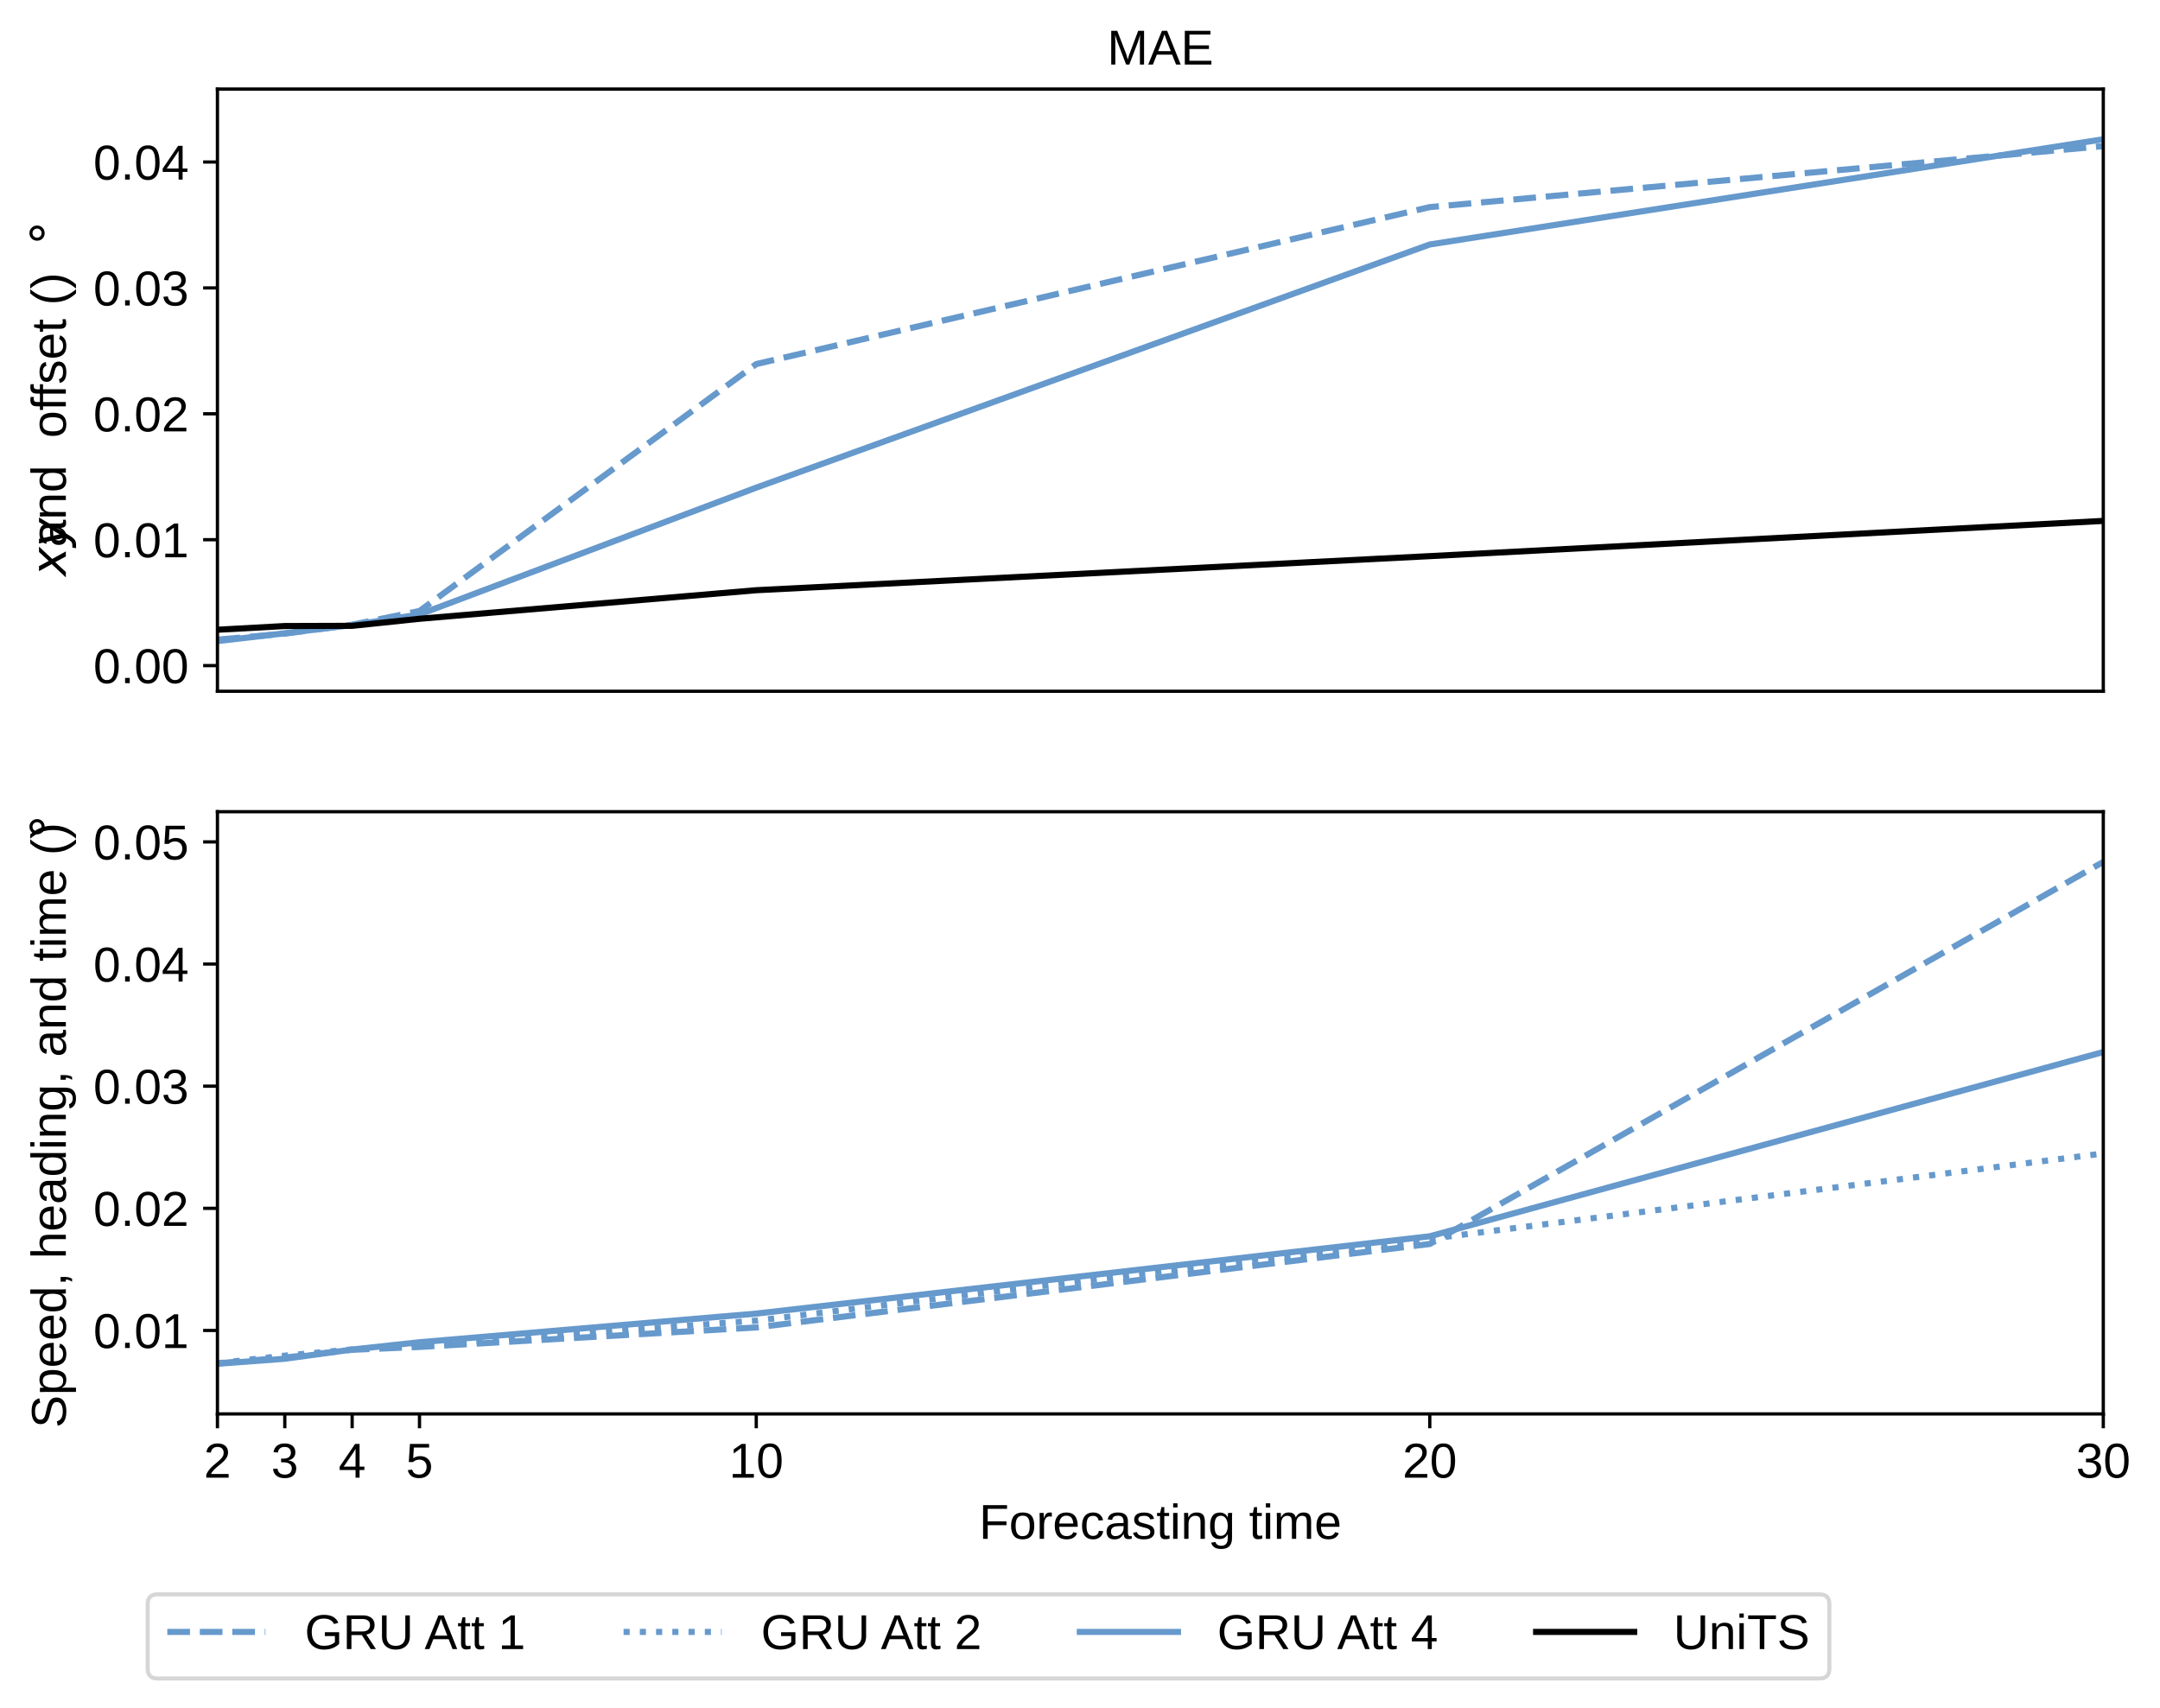
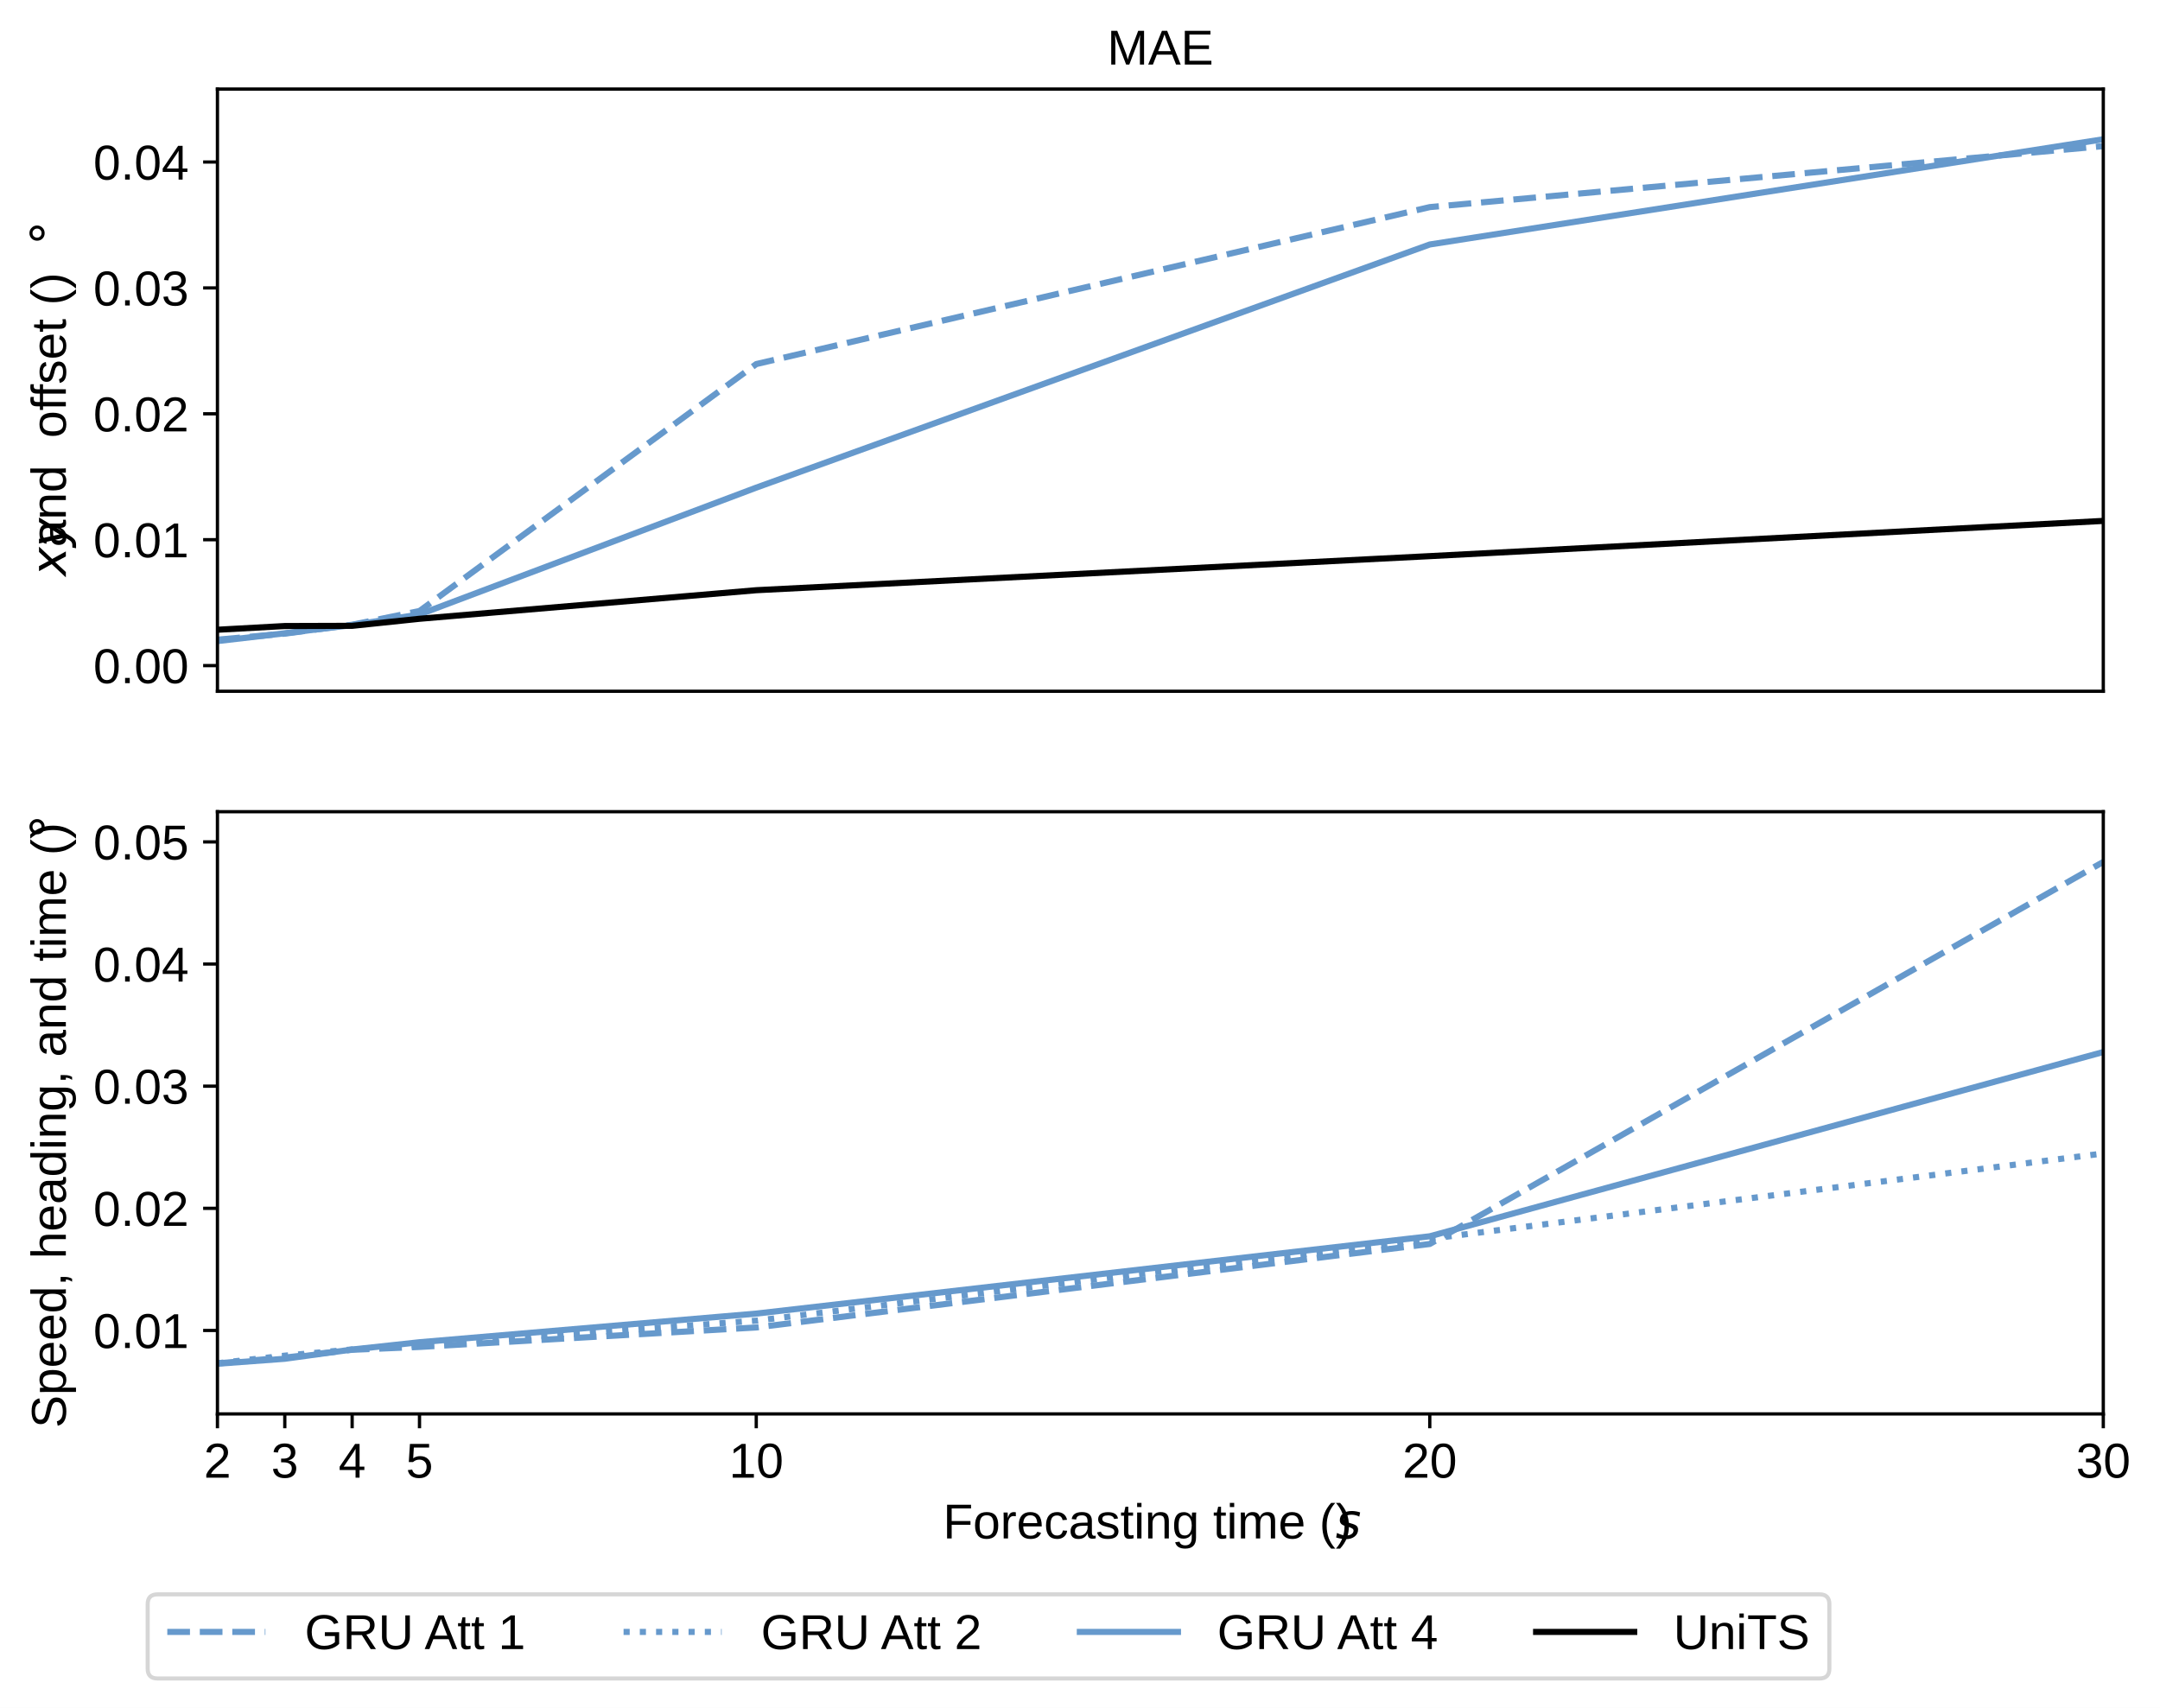
<svg xmlns="http://www.w3.org/2000/svg" xmlns:xlink="http://www.w3.org/1999/xlink" width="528.405pt" height="417.836pt" viewBox="0 0 528.405 417.836" version="1.1">
  <defs>
    <style type="text/css">*{stroke-linejoin: round; stroke-linecap: butt}</style>
  </defs>
  <g id="figure_1">
    <g id="patch_1">
      <path d="M 0 417.836  L 528.405 417.836  L 528.405 0  L 0 0  z " style="fill: #ffffff" />
    </g>
    <g id="axes_1">
      <g id="patch_2">
        <path d="M 53.193 169.12  L 514.532 169.12  L 514.532 21.789  L 53.193 21.789  z " style="fill: #ffffff" />
      </g>
      <g id="matplotlib.axis_1" />
      <g id="matplotlib.axis_2">
        <g id="ytick_1">
          <g id="line2d_1">
            <defs>
-               <path id="m0c42bd179c" d="M 0 0  L -3.5 0  " style="stroke: #000000; stroke-width: 0.8" />
+               <path id="m4cc0532be6" d="M 0 0  L -3.5 0  " style="stroke: #000000; stroke-width: 0.8" />
            </defs>
            <g>
-               <use xlink:href="#m0c42bd179c" x="53.193" y="162.841" style="stroke: #000000; stroke-width: 0.8" />
+               <use xlink:href="#m4cc0532be6" x="53.193" y="162.841" style="stroke: #000000; stroke-width: 0.8" />
            </g>
          </g>
          <g id="text_1">
            <text style="font: 12px 'Arial'; text-anchor: end" x="46.193" y="167.136" transform="rotate(-0 46.19313 167.1356)">0.00</text>
          </g>
        </g>
        <g id="ytick_2">
          <g id="line2d_2">
            <g>
-               <use xlink:href="#m0c42bd179c" x="53.193" y="132.04" style="stroke: #000000; stroke-width: 0.8" />
+               <use xlink:href="#m4cc0532be6" x="53.193" y="132.04" style="stroke: #000000; stroke-width: 0.8" />
            </g>
          </g>
          <g id="text_2">
            <text style="font: 12px 'Arial'; text-anchor: end" x="46.193" y="136.335" transform="rotate(-0 46.19313 136.3351)">0.01</text>
          </g>
        </g>
        <g id="ytick_3">
          <g id="line2d_3">
            <g>
-               <use xlink:href="#m0c42bd179c" x="53.193" y="101.24" style="stroke: #000000; stroke-width: 0.8" />
+               <use xlink:href="#m4cc0532be6" x="53.193" y="101.24" style="stroke: #000000; stroke-width: 0.8" />
            </g>
          </g>
          <g id="text_3">
            <text style="font: 12px 'Arial'; text-anchor: end" x="46.193" y="105.535" transform="rotate(-0 46.19313 105.5346)">0.02</text>
          </g>
        </g>
        <g id="ytick_4">
          <g id="line2d_4">
            <g>
-               <use xlink:href="#m0c42bd179c" x="53.193" y="70.439" style="stroke: #000000; stroke-width: 0.8" />
+               <use xlink:href="#m4cc0532be6" x="53.193" y="70.439" style="stroke: #000000; stroke-width: 0.8" />
            </g>
          </g>
          <g id="text_4">
            <text style="font: 12px 'Arial'; text-anchor: end" x="46.193" y="74.734" transform="rotate(-0 46.19313 74.73412)">0.03</text>
          </g>
        </g>
        <g id="ytick_5">
          <g id="line2d_5">
            <g>
-               <use xlink:href="#m0c42bd179c" x="53.193" y="39.639" style="stroke: #000000; stroke-width: 0.8" />
+               <use xlink:href="#m4cc0532be6" x="53.193" y="39.639" style="stroke: #000000; stroke-width: 0.8" />
            </g>
          </g>
          <g id="text_5">
            <text style="font: 12px 'Arial'; text-anchor: end" x="46.193" y="43.934" transform="rotate(-0 46.19313 43.93363)">0.04</text>
          </g>
        </g>
        <g id="text_6">
          <g transform="translate(16.2 140.9347) rotate(-90)">
            <text>
              <tspan style="font: oblique 12px 'DejaVu Sans'" x="0 33.791" y="-0.094">xy</tspan>
              <tspan style="font: 12px 'Arial'" x="7.102 10.436 17.109 23.783 30.457 40.893 44.227 50.9 54.234 57.568 63.568 70.242 73.576 76.91 86.906" y="-0.094"> and  offset ()</tspan>
              <tspan style="font: 12px 'DejaVu Sans'" x="80.906" y="-0.094">°</tspan>
            </text>
          </g>
        </g>
      </g>
      <g id="line2d_6">
-         <path d="M 53.193 156.498  L 69.67 155.019  L 86.146 152.841  L 102.622 149.482  L 185.004 89.069  L 349.768 50.669  L 514.532 35.75  " clip-path="url(#p0916531b3e)" style="fill: none; stroke-dasharray: 5.55,2.4; stroke-dashoffset: 0; stroke: #6699cc; stroke-width: 1.5" />
+         <path d="M 53.193 156.498  L 69.67 155.019  L 86.146 152.841  L 102.622 149.482  L 185.004 89.069  L 349.768 50.669  L 514.532 35.75  " clip-path="url(#p2f47b1759c)" style="fill: none; stroke-dasharray: 5.55,2.4; stroke-dashoffset: 0; stroke: #6699cc; stroke-width: 1.5" />
      </g>
      <g id="line2d_7">
-         <path d="M 53.193 156.843  L 69.67 154.927  L 86.146 152.925  L 102.622 150.325  L 185.004 119.299  L 349.768 59.813  L 514.532 34.067  " clip-path="url(#p0916531b3e)" style="fill: none; stroke: #6699cc; stroke-width: 1.5; stroke-linecap: square" />
+         <path d="M 53.193 156.843  L 69.67 154.927  L 86.146 152.925  L 102.622 150.325  L 185.004 119.299  L 349.768 59.813  L 514.532 34.067  " clip-path="url(#p2f47b1759c)" style="fill: none; stroke: #6699cc; stroke-width: 1.5; stroke-linecap: square" />
      </g>
      <g id="line2d_8">
-         <path d="M 53.193 154.066  L 69.67 153.16  L 86.146 153.109  L 102.622 151.385  L 185.004 144.394  L 349.768 136.058  L 514.532 127.44  " clip-path="url(#p0916531b3e)" style="fill: none; stroke: #000000; stroke-width: 1.5; stroke-linecap: square" />
+         <path d="M 53.193 154.066  L 69.67 153.16  L 86.146 153.109  L 102.622 151.385  L 185.004 144.394  L 349.768 136.058  L 514.532 127.44  " clip-path="url(#p2f47b1759c)" style="fill: none; stroke: #000000; stroke-width: 1.5; stroke-linecap: square" />
      </g>
      <g id="patch_3">
        <path d="M 53.193 169.12  L 53.193 21.789  " style="fill: none; stroke: #000000; stroke-width: 0.8; stroke-linejoin: miter; stroke-linecap: square" />
      </g>
      <g id="patch_4">
        <path d="M 514.532 169.12  L 514.532 21.789  " style="fill: none; stroke: #000000; stroke-width: 0.8; stroke-linejoin: miter; stroke-linecap: square" />
      </g>
      <g id="patch_5">
        <path d="M 53.193 169.12  L 514.532 169.12  " style="fill: none; stroke: #000000; stroke-width: 0.8; stroke-linejoin: miter; stroke-linecap: square" />
      </g>
      <g id="patch_6">
        <path d="M 53.193 21.789  L 514.532 21.789  " style="fill: none; stroke: #000000; stroke-width: 0.8; stroke-linejoin: miter; stroke-linecap: square" />
      </g>
      <g id="text_7">
        <text style="font: 12px 'Arial'; text-anchor: middle" x="283.862" y="15.789" transform="rotate(-0 283.8624 15.78937)">MAE</text>
      </g>
    </g>
    <g id="axes_2">
      <g id="patch_7">
        <path d="M 53.193 345.917  L 514.532 345.917  L 514.532 198.586  L 53.193 198.586  z " style="fill: #ffffff" />
      </g>
      <g id="matplotlib.axis_3">
        <g id="xtick_1">
          <g id="line2d_9">
            <defs>
-               <path id="m27f77acd67" d="M 0 0  L 0 3.5  " style="stroke: #000000; stroke-width: 0.8" />
+               <path id="md91617a1cc" d="M 0 0  L 0 3.5  " style="stroke: #000000; stroke-width: 0.8" />
            </defs>
            <g>
-               <use xlink:href="#m27f77acd67" x="53.193" y="345.917" style="stroke: #000000; stroke-width: 0.8" />
+               <use xlink:href="#md91617a1cc" x="53.193" y="345.917" style="stroke: #000000; stroke-width: 0.8" />
            </g>
          </g>
          <g id="text_8">
            <text style="font: 12px 'Arial'; text-anchor: middle" x="53.193" y="361.506" transform="rotate(-0 53.19313 361.5063)">2</text>
          </g>
        </g>
        <g id="xtick_2">
          <g id="line2d_10">
            <g>
-               <use xlink:href="#m27f77acd67" x="69.67" y="345.917" style="stroke: #000000; stroke-width: 0.8" />
+               <use xlink:href="#md91617a1cc" x="69.67" y="345.917" style="stroke: #000000; stroke-width: 0.8" />
            </g>
          </g>
          <g id="text_9">
            <text style="font: 12px 'Arial'; text-anchor: middle" x="69.67" y="361.506" transform="rotate(-0 69.6695 361.5063)">3</text>
          </g>
        </g>
        <g id="xtick_3">
          <g id="line2d_11">
            <g>
-               <use xlink:href="#m27f77acd67" x="86.146" y="345.917" style="stroke: #000000; stroke-width: 0.8" />
+               <use xlink:href="#md91617a1cc" x="86.146" y="345.917" style="stroke: #000000; stroke-width: 0.8" />
            </g>
          </g>
          <g id="text_10">
            <text style="font: 12px 'Arial'; text-anchor: middle" x="86.146" y="361.506" transform="rotate(-0 86.14588 361.5063)">4</text>
          </g>
        </g>
        <g id="xtick_4">
          <g id="line2d_12">
            <g>
-               <use xlink:href="#m27f77acd67" x="102.622" y="345.917" style="stroke: #000000; stroke-width: 0.8" />
+               <use xlink:href="#md91617a1cc" x="102.622" y="345.917" style="stroke: #000000; stroke-width: 0.8" />
            </g>
          </g>
          <g id="text_11">
            <text style="font: 12px 'Arial'; text-anchor: middle" x="102.622" y="361.506" transform="rotate(-0 102.6223 361.5063)">5</text>
          </g>
        </g>
        <g id="xtick_5">
          <g id="line2d_13">
            <g>
-               <use xlink:href="#m27f77acd67" x="185.004" y="345.917" style="stroke: #000000; stroke-width: 0.8" />
+               <use xlink:href="#md91617a1cc" x="185.004" y="345.917" style="stroke: #000000; stroke-width: 0.8" />
            </g>
          </g>
          <g id="text_12">
            <text style="font: 12px 'Arial'; text-anchor: middle" x="185.004" y="361.506" transform="rotate(-0 185.0041 361.5063)">10</text>
          </g>
        </g>
        <g id="xtick_6">
          <g id="line2d_14">
            <g>
-               <use xlink:href="#m27f77acd67" x="349.768" y="345.917" style="stroke: #000000; stroke-width: 0.8" />
+               <use xlink:href="#md91617a1cc" x="349.768" y="345.917" style="stroke: #000000; stroke-width: 0.8" />
            </g>
          </g>
          <g id="text_13">
            <text style="font: 12px 'Arial'; text-anchor: middle" x="349.768" y="361.506" transform="rotate(-0 349.7679 361.5063)">20</text>
          </g>
        </g>
        <g id="xtick_7">
          <g id="line2d_15">
            <g>
-               <use xlink:href="#m27f77acd67" x="514.532" y="345.917" style="stroke: #000000; stroke-width: 0.8" />
+               <use xlink:href="#md91617a1cc" x="514.532" y="345.917" style="stroke: #000000; stroke-width: 0.8" />
            </g>
          </g>
          <g id="text_14">
            <text style="font: 12px 'Arial'; text-anchor: middle" x="514.532" y="361.506" transform="rotate(-0 514.5317 361.5063)">30</text>
          </g>
        </g>
        <g id="text_15">
-           <text style="font: 12px 'Arial'; text-anchor: middle" x="283.862" y="376.481" transform="rotate(-0 283.8624 376.4807)">Forecasting time</text>
+           <g transform="translate(230.7024 376.6513)">
+             <text>
+               <tspan style="font: 12px 'Arial'" x="0 7.33 14.004 18 24.674 30.674 37.348 43.348 46.682 49.348 56.021 62.695 66.029 69.363 72.029 82.025 88.699 92.033 102.281" y="-0.266">Forecasting time ()</tspan>
+               <tspan style="font: oblique 12px 'DejaVu Sans'" x="96.029" y="-0.266">s</tspan>
+             </text>
+           </g>
        </g>
      </g>
      <g id="matplotlib.axis_4">
        <g id="ytick_6">
          <g id="line2d_16">
            <g>
-               <use xlink:href="#m0c42bd179c" x="53.193" y="325.499" style="stroke: #000000; stroke-width: 0.8" />
+               <use xlink:href="#m4cc0532be6" x="53.193" y="325.499" style="stroke: #000000; stroke-width: 0.8" />
            </g>
          </g>
          <g id="text_16">
            <text style="font: 12px 'Arial'; text-anchor: end" x="46.193" y="329.793" transform="rotate(-0 46.19313 329.7934)">0.01</text>
          </g>
        </g>
        <g id="ytick_7">
          <g id="line2d_17">
            <g>
-               <use xlink:href="#m0c42bd179c" x="53.193" y="295.616" style="stroke: #000000; stroke-width: 0.8" />
+               <use xlink:href="#m4cc0532be6" x="53.193" y="295.616" style="stroke: #000000; stroke-width: 0.8" />
            </g>
          </g>
          <g id="text_17">
            <text style="font: 12px 'Arial'; text-anchor: end" x="46.193" y="299.911" transform="rotate(-0 46.19313 299.9111)">0.02</text>
          </g>
        </g>
        <g id="ytick_8">
          <g id="line2d_18">
            <g>
-               <use xlink:href="#m0c42bd179c" x="53.193" y="265.734" style="stroke: #000000; stroke-width: 0.8" />
+               <use xlink:href="#m4cc0532be6" x="53.193" y="265.734" style="stroke: #000000; stroke-width: 0.8" />
            </g>
          </g>
          <g id="text_18">
            <text style="font: 12px 'Arial'; text-anchor: end" x="46.193" y="270.029" transform="rotate(-0 46.19313 270.0288)">0.03</text>
          </g>
        </g>
        <g id="ytick_9">
          <g id="line2d_19">
            <g>
-               <use xlink:href="#m0c42bd179c" x="53.193" y="235.852" style="stroke: #000000; stroke-width: 0.8" />
+               <use xlink:href="#m4cc0532be6" x="53.193" y="235.852" style="stroke: #000000; stroke-width: 0.8" />
            </g>
          </g>
          <g id="text_19">
            <text style="font: 12px 'Arial'; text-anchor: end" x="46.193" y="240.146" transform="rotate(-0 46.19313 240.1465)">0.04</text>
          </g>
        </g>
        <g id="ytick_10">
          <g id="line2d_20">
            <g>
-               <use xlink:href="#m0c42bd179c" x="53.193" y="205.969" style="stroke: #000000; stroke-width: 0.8" />
+               <use xlink:href="#m4cc0532be6" x="53.193" y="205.969" style="stroke: #000000; stroke-width: 0.8" />
            </g>
          </g>
          <g id="text_20">
            <text style="font: 12px 'Arial'; text-anchor: end" x="46.193" y="210.264" transform="rotate(-0 46.19313 210.2642)">0.05</text>
          </g>
        </g>
        <g id="text_21">
          <g transform="translate(16.2 349.3516) rotate(-90)">
            <text>
              <tspan style="font: 12px 'Arial'" x="0 8.004 14.678 21.352 28.025 34.699 38.033 41.367 48.041 54.715 61.389 68.062 70.729 77.402 84.076 87.41 90.744 97.418 104.092 110.766 114.1 117.434 120.1 130.096 136.77 140.104 150.1" y="-0.094">Speed, heading, and time ()</tspan>
              <tspan style="font: 12px 'DejaVu Sans'" x="144.1" y="-0.094">°</tspan>
            </text>
          </g>
        </g>
      </g>
      <g id="line2d_21">
-         <path d="M 53.193 333.543  L 69.67 332.138  L 86.146 330.225  L 102.622 329.53  L 185.004 324.764  L 349.768 304.337  L 514.532 210.864  " clip-path="url(#p3485bed339)" style="fill: none; stroke-dasharray: 5.55,2.4; stroke-dashoffset: 0; stroke: #6699cc; stroke-width: 1.5" />
+         <path d="M 53.193 333.543  L 69.67 332.138  L 86.146 330.225  L 102.622 329.53  L 185.004 324.764  L 349.768 304.337  L 514.532 210.864  " clip-path="url(#p518d11a2e1)" style="fill: none; stroke-dasharray: 5.55,2.4; stroke-dashoffset: 0; stroke: #6699cc; stroke-width: 1.5" />
      </g>
      <g id="line2d_22">
-         <path d="M 53.193 333.516  L 69.67 331.663  L 86.146 330.135  L 102.622 329.061  L 185.004 323.102  L 349.768 303.082  L 514.532 282.197  " clip-path="url(#p3485bed339)" style="fill: none; stroke-dasharray: 1.5,2.475; stroke-dashoffset: 0; stroke: #6699cc; stroke-width: 1.5" />
+         <path d="M 53.193 333.516  L 69.67 331.663  L 86.146 330.135  L 102.622 329.061  L 185.004 323.102  L 349.768 303.082  L 514.532 282.197  " clip-path="url(#p518d11a2e1)" style="fill: none; stroke-dasharray: 1.5,2.475; stroke-dashoffset: 0; stroke: #6699cc; stroke-width: 1.5" />
      </g>
      <g id="line2d_23">
-         <path d="M 53.193 333.639  L 69.67 332.423  L 86.146 330.161  L 102.622 328.375  L 185.004 321.371  L 349.768 302.456  L 514.532 257.374  " clip-path="url(#p3485bed339)" style="fill: none; stroke: #6699cc; stroke-width: 1.5; stroke-linecap: square" />
+         <path d="M 53.193 333.639  L 69.67 332.423  L 86.146 330.161  L 102.622 328.375  L 185.004 321.371  L 349.768 302.456  L 514.532 257.374  " clip-path="url(#p518d11a2e1)" style="fill: none; stroke: #6699cc; stroke-width: 1.5; stroke-linecap: square" />
      </g>
      <g id="line2d_24">
-         <path d="M 20.24 358.194  " clip-path="url(#p3485bed339)" style="fill: none; stroke-dasharray: 5.55,2.4; stroke-dashoffset: 0; stroke: #6699cc; stroke-width: 1.5" />
+         <path d="M 20.24 358.194  " clip-path="url(#p518d11a2e1)" style="fill: none; stroke-dasharray: 5.55,2.4; stroke-dashoffset: 0; stroke: #6699cc; stroke-width: 1.5" />
      </g>
      <g id="line2d_25">
-         <path d="M 20.24 358.194  " clip-path="url(#p3485bed339)" style="fill: none; stroke-dasharray: 1.5,2.475; stroke-dashoffset: 0; stroke: #6699cc; stroke-width: 1.5" />
+         <path d="M 20.24 358.194  " clip-path="url(#p518d11a2e1)" style="fill: none; stroke-dasharray: 1.5,2.475; stroke-dashoffset: 0; stroke: #6699cc; stroke-width: 1.5" />
      </g>
      <g id="line2d_26">
-         <path d="M 20.24 358.194  " clip-path="url(#p3485bed339)" style="fill: none; stroke: #6699cc; stroke-width: 1.5; stroke-linecap: square" />
+         <path d="M 20.24 358.194  " clip-path="url(#p518d11a2e1)" style="fill: none; stroke: #6699cc; stroke-width: 1.5; stroke-linecap: square" />
      </g>
      <g id="line2d_27">
-         <path d="M 20.24 358.194  " clip-path="url(#p3485bed339)" style="fill: none; stroke: #000000; stroke-width: 1.5; stroke-linecap: square" />
+         <path d="M 20.24 358.194  " clip-path="url(#p518d11a2e1)" style="fill: none; stroke: #000000; stroke-width: 1.5; stroke-linecap: square" />
      </g>
      <g id="patch_8">
        <path d="M 53.193 345.917  L 53.193 198.586  " style="fill: none; stroke: #000000; stroke-width: 0.8; stroke-linejoin: miter; stroke-linecap: square" />
      </g>
      <g id="patch_9">
        <path d="M 514.532 345.917  L 514.532 198.586  " style="fill: none; stroke: #000000; stroke-width: 0.8; stroke-linejoin: miter; stroke-linecap: square" />
      </g>
      <g id="patch_10">
        <path d="M 53.193 345.917  L 514.532 345.917  " style="fill: none; stroke: #000000; stroke-width: 0.8; stroke-linejoin: miter; stroke-linecap: square" />
      </g>
      <g id="patch_11">
        <path d="M 53.193 198.586  L 514.532 198.586  " style="fill: none; stroke: #000000; stroke-width: 0.8; stroke-linejoin: miter; stroke-linecap: square" />
      </g>
      <g id="legend_1">
        <g id="patch_12">
          <path d="M 38.526 410.636  L 445.122 410.636  Q 447.522 410.636 447.522 408.236  L 447.522 392.461  Q 447.522 390.061 445.122 390.061  L 38.526 390.061  Q 36.126 390.061 36.126 392.461  L 36.126 408.236  Q 36.126 410.636 38.526 410.636  z " style="fill: #ffffff; opacity: 0.8; stroke: #cccccc; stroke-linejoin: miter" />
        </g>
        <g id="line2d_28">
          <path d="M 40.926 399.251  L 52.926 399.251  L 64.926 399.251  " style="fill: none; stroke-dasharray: 5.55,2.4; stroke-dashoffset: 0; stroke: #6699cc; stroke-width: 1.5" />
        </g>
        <g id="text_22">
          <text style="font: 12px 'Arial'; text-anchor: start" x="74.526" y="403.451" transform="rotate(-0 74.5262 403.4507)">GRU Att 1</text>
        </g>
        <g id="line2d_29">
          <path d="M 152.545 399.251  L 164.545 399.251  L 176.545 399.251  " style="fill: none; stroke-dasharray: 1.5,2.475; stroke-dashoffset: 0; stroke: #6699cc; stroke-width: 1.5" />
        </g>
        <g id="text_23">
          <text style="font: 12px 'Arial'; text-anchor: start" x="186.145" y="403.451" transform="rotate(-0 186.1449 403.4507)">GRU Att 2</text>
        </g>
        <g id="line2d_30">
          <path d="M 264.164 399.251  L 276.164 399.251  L 288.164 399.251  " style="fill: none; stroke: #6699cc; stroke-width: 1.5; stroke-linecap: square" />
        </g>
        <g id="text_24">
          <text style="font: 12px 'Arial'; text-anchor: start" x="297.764" y="403.451" transform="rotate(-0 297.7637 403.4507)">GRU Att 4</text>
        </g>
        <g id="line2d_31">
          <path d="M 375.782 399.251  L 387.782 399.251  L 399.782 399.251  " style="fill: none; stroke: #000000; stroke-width: 1.5; stroke-linecap: square" />
        </g>
        <g id="text_25">
          <text style="font: 12px 'Arial'; text-anchor: start" x="409.382" y="403.451" transform="rotate(-0 409.3824 403.4507)">UniTS</text>
        </g>
      </g>
    </g>
  </g>
  <defs>
-     <clipPath id="p0916531b3e">
+     <clipPath id="p2f47b1759c">
      <rect x="53.193" y="21.789" width="461.339" height="147.331" />
    </clipPath>
-     <clipPath id="p3485bed339">
+     <clipPath id="p518d11a2e1">
      <rect x="53.193" y="198.586" width="461.339" height="147.331" />
    </clipPath>
  </defs>
</svg>
